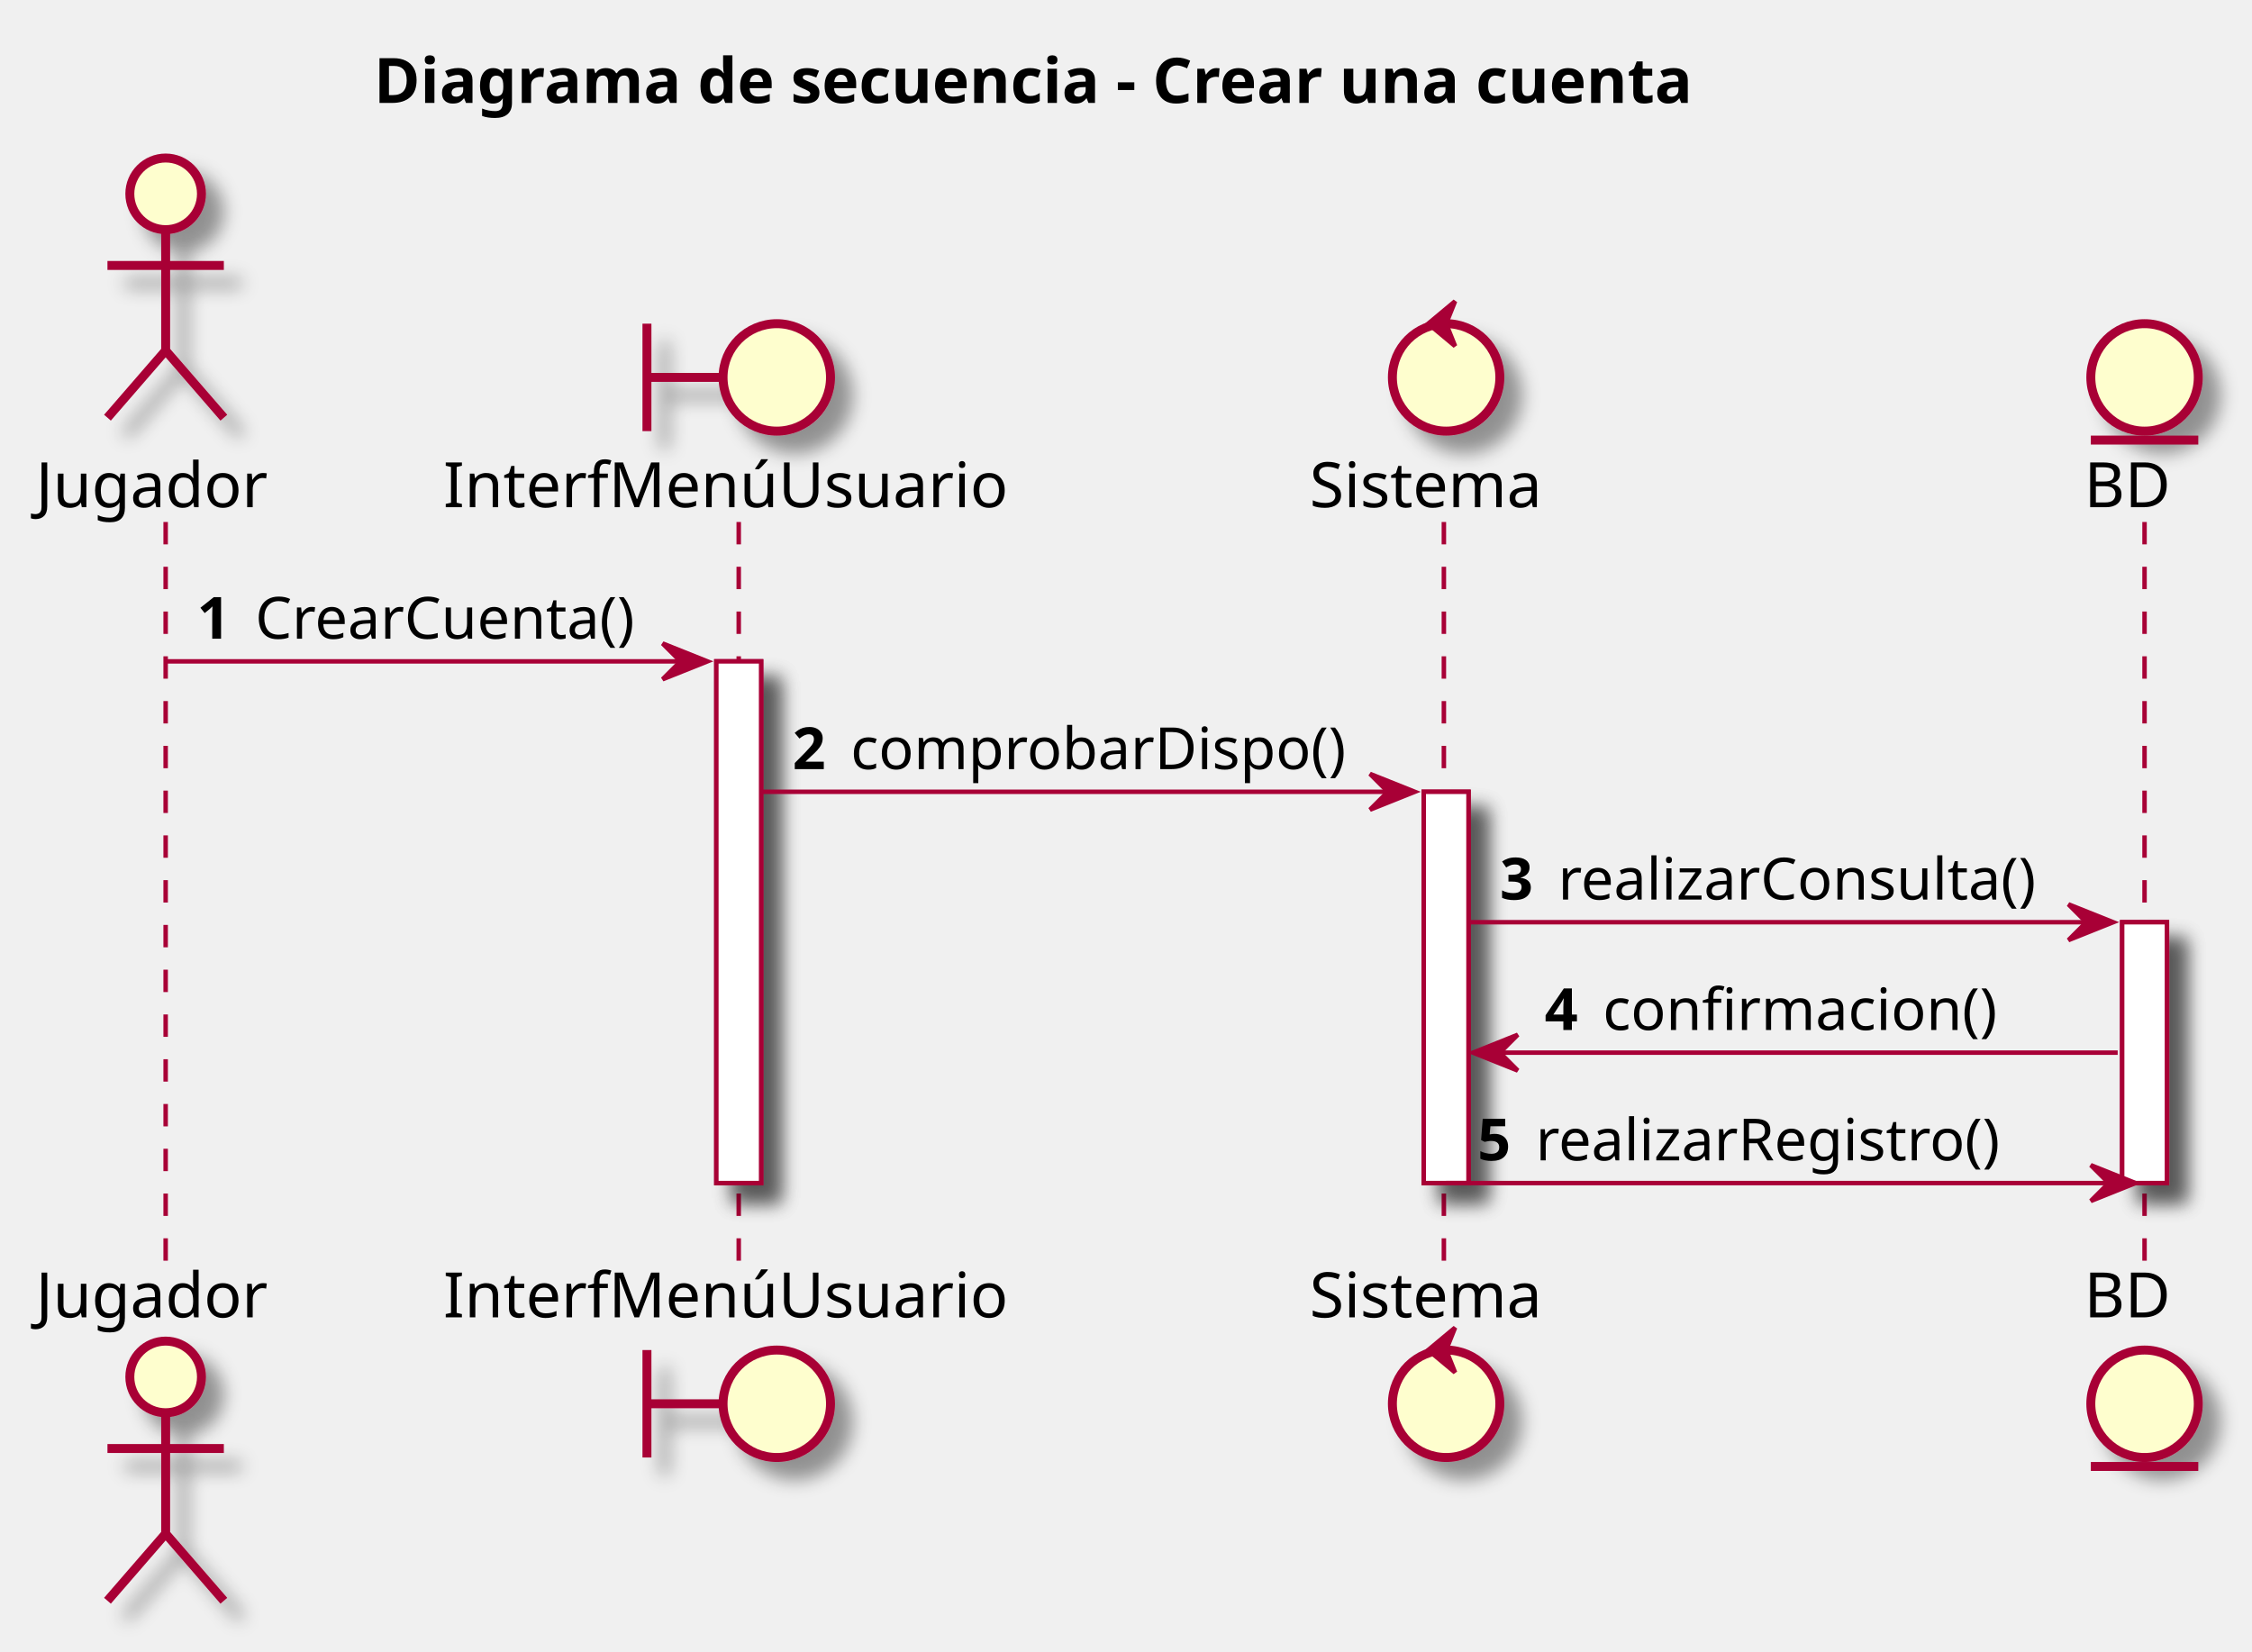
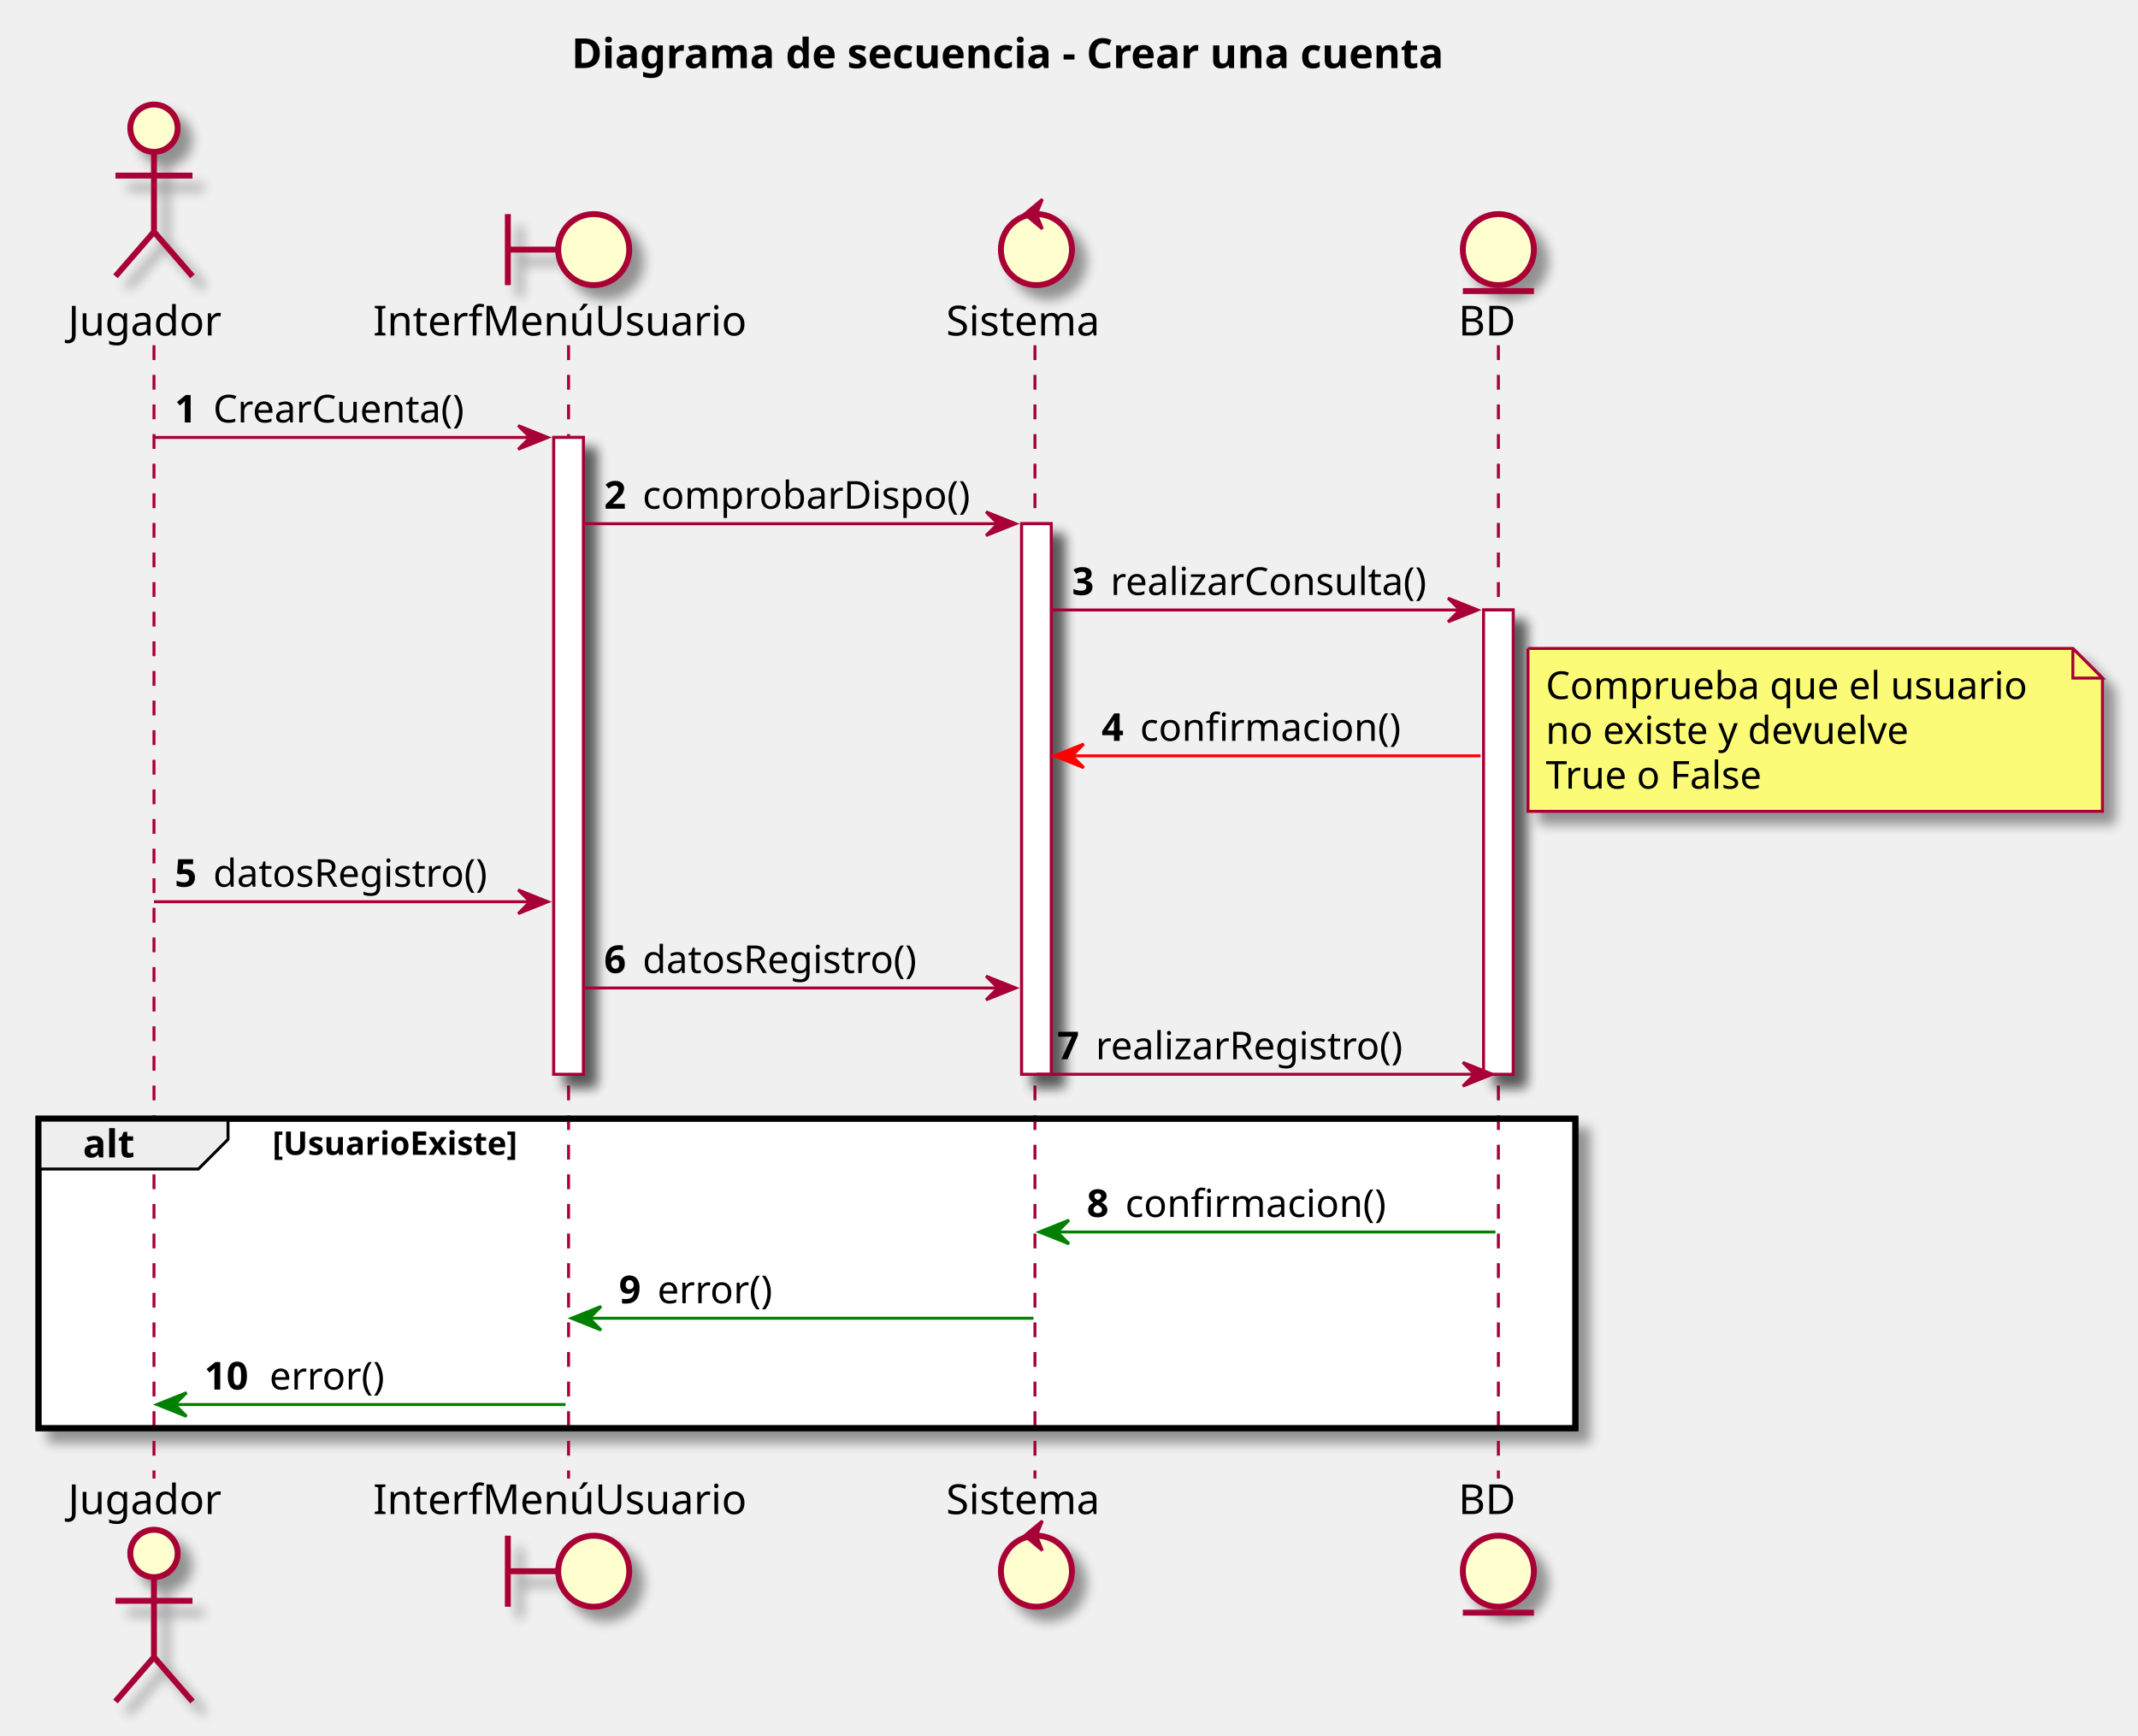
- <svg xmlns="http://www.w3.org/2000/svg" contentScriptType="application/ecmascript" contentStyleType="text/css" height="369px" preserveAspectRatio="none" style="width:503px;height:369px;" version="1.1" viewBox="0 0 503 369" width="503px" zoomAndPan="magnify">
+ <svg xmlns="http://www.w3.org/2000/svg" contentScriptType="application/ecmascript" contentStyleType="text/css" height="586px" preserveAspectRatio="none" style="width:722px;height:586px;" version="1.1" viewBox="0 0 722 586" width="722px" zoomAndPan="magnify">
  <defs>
-     <filter height="300%" id="f18g2nvlv697jk" width="300%" x="-1" y="-1">
+     <filter height="300%" id="f15r9troy65rla" width="300%" x="-1" y="-1">
      <feGaussianBlur result="blurOut" stdDeviation="2.0" />
      <feColorMatrix in="blurOut" result="blurOut2" type="matrix" values="0 0 0 0 0 0 0 0 0 0 0 0 0 0 0 0 0 0 .4 0" />
      <feOffset dx="4.0" dy="4.0" in="blurOut2" result="blurOut3" />
      <feBlend in="SourceGraphic" in2="blurOut3" mode="normal" />
    </filter>
  </defs>
  <g>
-     <text fill="#000000" font-family="sans-serif" font-size="14" font-weight="bold" lengthAdjust="spacingAndGlyphs" textLength="336" x="83.5" y="22.995">Diagrama de secuencia - Crear una cuenta</text>
-     <rect fill="#FFFFFF" filter="url(#f18g2nvlv697jk)" height="116.531" style="stroke: #A80036; stroke-width: 1.0;" width="10" x="160" y="147.727" />
-     <rect fill="#FFFFFF" filter="url(#f18g2nvlv697jk)" height="87.398" style="stroke: #A80036; stroke-width: 1.0;" width="10" x="318" y="176.859" />
-     <rect fill="#FFFFFF" filter="url(#f18g2nvlv697jk)" height="58.266" style="stroke: #A80036; stroke-width: 1.0;" width="10" x="474" y="205.992" />
-     <line style="stroke: #A80036; stroke-width: 1.0; stroke-dasharray: 5.0,5.0;" x1="37" x2="37" y1="116.594" y2="282.258" />
-     <line style="stroke: #A80036; stroke-width: 1.0; stroke-dasharray: 5.0,5.0;" x1="165" x2="165" y1="116.594" y2="282.258" />
-     <line style="stroke: #A80036; stroke-width: 1.0; stroke-dasharray: 5.0,5.0;" x1="322.5" x2="322.5" y1="116.594" y2="282.258" />
-     <line style="stroke: #A80036; stroke-width: 1.0; stroke-dasharray: 5.0,5.0;" x1="479" x2="479" y1="116.594" y2="282.258" />
-     <text fill="#000000" font-family="sans-serif" font-size="14" lengthAdjust="spacingAndGlyphs" textLength="52" x="8" y="113.292">Jugador</text>
-     <ellipse cx="37" cy="43.297" fill="#FEFECE" filter="url(#f18g2nvlv697jk)" rx="8" ry="8" style="stroke: #A80036; stroke-width: 2.0;" />
-     <path d="M37,51.297 L37,78.297 M24,59.297 L50,59.297 M37,78.297 L24,93.297 M37,78.297 L50,93.297 " fill="none" filter="url(#f18g2nvlv697jk)" style="stroke: #A80036; stroke-width: 2.0;" />
-     <text fill="#000000" font-family="sans-serif" font-size="14" lengthAdjust="spacingAndGlyphs" textLength="52" x="8" y="294.253">Jugador</text>
-     <ellipse cx="37" cy="307.555" fill="#FEFECE" filter="url(#f18g2nvlv697jk)" rx="8" ry="8" style="stroke: #A80036; stroke-width: 2.0;" />
-     <path d="M37,315.555 L37,342.555 M24,323.555 L50,323.555 M37,342.555 L24,357.555 M37,342.555 L50,357.555 " fill="none" filter="url(#f18g2nvlv697jk)" style="stroke: #A80036; stroke-width: 2.0;" />
-     <text fill="#000000" font-family="sans-serif" font-size="14" lengthAdjust="spacingAndGlyphs" textLength="126" x="99" y="113.292">InterfMenúUsuario</text>
-     <path d="M144.5,72.297 L144.5,96.297 M144.5,84.297 L161.5,84.297 " fill="none" filter="url(#f18g2nvlv697jk)" style="stroke: #A80036; stroke-width: 2.0;" />
-     <ellipse cx="173.5" cy="84.297" fill="#FEFECE" filter="url(#f18g2nvlv697jk)" rx="12" ry="12" style="stroke: #A80036; stroke-width: 2.0;" />
-     <text fill="#000000" font-family="sans-serif" font-size="14" lengthAdjust="spacingAndGlyphs" textLength="126" x="99" y="294.253">InterfMenúUsuario</text>
-     <path d="M144.5,301.555 L144.5,325.555 M144.5,313.555 L161.5,313.555 " fill="none" filter="url(#f18g2nvlv697jk)" style="stroke: #A80036; stroke-width: 2.0;" />
-     <ellipse cx="173.5" cy="313.555" fill="#FEFECE" filter="url(#f18g2nvlv697jk)" rx="12" ry="12" style="stroke: #A80036; stroke-width: 2.0;" />
-     <text fill="#000000" font-family="sans-serif" font-size="14" lengthAdjust="spacingAndGlyphs" textLength="55" x="292.5" y="113.292">Sistema</text>
-     <ellipse cx="323" cy="84.297" fill="#FEFECE" filter="url(#f18g2nvlv697jk)" rx="12" ry="12" style="stroke: #A80036; stroke-width: 2.0;" />
-     <polygon fill="#A80036" points="319,72.297,325,67.297,323,72.297,325,77.297,319,72.297" style="stroke: #A80036; stroke-width: 1.0;" />
-     <text fill="#000000" font-family="sans-serif" font-size="14" lengthAdjust="spacingAndGlyphs" textLength="55" x="292.5" y="294.253">Sistema</text>
-     <ellipse cx="323" cy="313.555" fill="#FEFECE" filter="url(#f18g2nvlv697jk)" rx="12" ry="12" style="stroke: #A80036; stroke-width: 2.0;" />
-     <polygon fill="#A80036" points="319,301.555,325,296.555,323,301.555,325,306.555,319,301.555" style="stroke: #A80036; stroke-width: 1.0;" />
-     <text fill="#000000" font-family="sans-serif" font-size="14" lengthAdjust="spacingAndGlyphs" textLength="21" x="465.5" y="113.292">BD</text>
-     <ellipse cx="479" cy="84.297" fill="#FEFECE" filter="url(#f18g2nvlv697jk)" rx="12" ry="12" style="stroke: #A80036; stroke-width: 2.0;" />
-     <line style="stroke: #A80036; stroke-width: 2.0;" x1="467" x2="491" y1="98.297" y2="98.297" />
-     <text fill="#000000" font-family="sans-serif" font-size="14" lengthAdjust="spacingAndGlyphs" textLength="21" x="465.5" y="294.253">BD</text>
-     <ellipse cx="479" cy="313.555" fill="#FEFECE" filter="url(#f18g2nvlv697jk)" rx="12" ry="12" style="stroke: #A80036; stroke-width: 2.0;" />
-     <line style="stroke: #A80036; stroke-width: 2.0;" x1="467" x2="491" y1="327.555" y2="327.555" />
-     <rect fill="#FFFFFF" filter="url(#f18g2nvlv697jk)" height="116.531" style="stroke: #A80036; stroke-width: 1.0;" width="10" x="160" y="147.727" />
-     <rect fill="#FFFFFF" filter="url(#f18g2nvlv697jk)" height="87.398" style="stroke: #A80036; stroke-width: 1.0;" width="10" x="318" y="176.859" />
-     <rect fill="#FFFFFF" filter="url(#f18g2nvlv697jk)" height="58.266" style="stroke: #A80036; stroke-width: 1.0;" width="10" x="474" y="205.992" />
-     <polygon fill="#A80036" points="148,143.727,158,147.727,148,151.727,152,147.727" style="stroke: #A80036; stroke-width: 1.0;" />
-     <line style="stroke: #A80036; stroke-width: 1.0;" x1="37" x2="154" y1="147.727" y2="147.727" />
-     <text fill="#000000" font-family="sans-serif" font-size="13" font-weight="bold" lengthAdjust="spacingAndGlyphs" textLength="9" x="44" y="142.661">1</text>
-     <text fill="#000000" font-family="sans-serif" font-size="13" lengthAdjust="spacingAndGlyphs" textLength="91" x="57" y="142.661">CrearCuenta()</text>
-     <polygon fill="#A80036" points="306,172.859,316,176.859,306,180.859,310,176.859" style="stroke: #A80036; stroke-width: 1.0;" />
-     <line style="stroke: #A80036; stroke-width: 1.0;" x1="170" x2="312" y1="176.859" y2="176.859" />
-     <text fill="#000000" font-family="sans-serif" font-size="13" font-weight="bold" lengthAdjust="spacingAndGlyphs" textLength="9" x="177" y="171.793">2</text>
-     <text fill="#000000" font-family="sans-serif" font-size="13" lengthAdjust="spacingAndGlyphs" textLength="116" x="190" y="171.793">comprobarDispo()</text>
-     <polygon fill="#A80036" points="462,201.992,472,205.992,462,209.992,466,205.992" style="stroke: #A80036; stroke-width: 1.0;" />
-     <line style="stroke: #A80036; stroke-width: 1.0;" x1="328" x2="468" y1="205.992" y2="205.992" />
-     <text fill="#000000" font-family="sans-serif" font-size="13" font-weight="bold" lengthAdjust="spacingAndGlyphs" textLength="9" x="335" y="200.926">3</text>
-     <text fill="#000000" font-family="sans-serif" font-size="13" lengthAdjust="spacingAndGlyphs" textLength="113" x="348" y="200.926">realizarConsulta()</text>
-     <polygon fill="#A80036" points="339,231.125,329,235.125,339,239.125,335,235.125" style="stroke: #A80036; stroke-width: 1.0;" />
-     <line style="stroke: #A80036; stroke-width: 1.0;" x1="333" x2="473" y1="235.125" y2="235.125" />
-     <text fill="#000000" font-family="sans-serif" font-size="13" font-weight="bold" lengthAdjust="spacingAndGlyphs" textLength="9" x="345" y="230.059">4</text>
-     <text fill="#000000" font-family="sans-serif" font-size="13" lengthAdjust="spacingAndGlyphs" textLength="92" x="358" y="230.059">confirmacion()</text>
-     <polygon fill="#A80036" points="467,260.258,477,264.258,467,268.258,471,264.258" style="stroke: #A80036; stroke-width: 1.0;" />
-     <line style="stroke: #A80036; stroke-width: 1.0;" x1="323" x2="473" y1="264.258" y2="264.258" />
-     <text fill="#000000" font-family="sans-serif" font-size="13" font-weight="bold" lengthAdjust="spacingAndGlyphs" textLength="9" x="330" y="259.192">5</text>
-     <text fill="#000000" font-family="sans-serif" font-size="13" lengthAdjust="spacingAndGlyphs" textLength="109" x="343" y="259.192">realizarRegistro()</text>
+     <text fill="#000000" font-family="sans-serif" font-size="14" font-weight="bold" lengthAdjust="spacingAndGlyphs" textLength="336" x="193" y="22.995">Diagrama de secuencia - Crear una cuenta</text>
+     <rect fill="#FFFFFF" filter="url(#f15r9troy65rla)" height="215.062" style="stroke: #A80036; stroke-width: 1.0;" width="10" x="187" y="147.727" />
+     <rect fill="#FFFFFF" filter="url(#f15r9troy65rla)" height="185.93" style="stroke: #A80036; stroke-width: 1.0;" width="10" x="345" y="176.859" />
+     <rect fill="#FFFFFF" filter="url(#f15r9troy65rla)" height="156.797" style="stroke: #A80036; stroke-width: 1.0;" width="10" x="501" y="205.992" />
+     <rect fill="#FFFFFF" filter="url(#f15r9troy65rla)" height="104.531" style="stroke: #000000; stroke-width: 2.0;" width="519" x="13" y="377.789" />
+     <line style="stroke: #A80036; stroke-width: 1.0; stroke-dasharray: 5.0,5.0;" x1="52" x2="52" y1="116.594" y2="499.32" />
+     <line style="stroke: #A80036; stroke-width: 1.0; stroke-dasharray: 5.0,5.0;" x1="192" x2="192" y1="116.594" y2="499.32" />
+     <line style="stroke: #A80036; stroke-width: 1.0; stroke-dasharray: 5.0,5.0;" x1="349.5" x2="349.5" y1="116.594" y2="499.32" />
+     <line style="stroke: #A80036; stroke-width: 1.0; stroke-dasharray: 5.0,5.0;" x1="506" x2="506" y1="116.594" y2="499.32" />
+     <text fill="#000000" font-family="sans-serif" font-size="14" lengthAdjust="spacingAndGlyphs" textLength="52" x="23" y="113.292">Jugador</text>
+     <ellipse cx="52" cy="43.297" fill="#FEFECE" filter="url(#f15r9troy65rla)" rx="8" ry="8" style="stroke: #A80036; stroke-width: 2.0;" />
+     <path d="M52,51.297 L52,78.297 M39,59.297 L65,59.297 M52,78.297 L39,93.297 M52,78.297 L65,93.297 " fill="none" filter="url(#f15r9troy65rla)" style="stroke: #A80036; stroke-width: 2.0;" />
+     <text fill="#000000" font-family="sans-serif" font-size="14" lengthAdjust="spacingAndGlyphs" textLength="52" x="23" y="511.315">Jugador</text>
+     <ellipse cx="52" cy="524.617" fill="#FEFECE" filter="url(#f15r9troy65rla)" rx="8" ry="8" style="stroke: #A80036; stroke-width: 2.0;" />
+     <path d="M52,532.617 L52,559.617 M39,540.617 L65,540.617 M52,559.617 L39,574.617 M52,559.617 L65,574.617 " fill="none" filter="url(#f15r9troy65rla)" style="stroke: #A80036; stroke-width: 2.0;" />
+     <text fill="#000000" font-family="sans-serif" font-size="14" lengthAdjust="spacingAndGlyphs" textLength="126" x="126" y="113.292">InterfMenúUsuario</text>
+     <path d="M171.5,72.297 L171.5,96.297 M171.5,84.297 L188.5,84.297 " fill="none" filter="url(#f15r9troy65rla)" style="stroke: #A80036; stroke-width: 2.0;" />
+     <ellipse cx="200.5" cy="84.297" fill="#FEFECE" filter="url(#f15r9troy65rla)" rx="12" ry="12" style="stroke: #A80036; stroke-width: 2.0;" />
+     <text fill="#000000" font-family="sans-serif" font-size="14" lengthAdjust="spacingAndGlyphs" textLength="126" x="126" y="511.315">InterfMenúUsuario</text>
+     <path d="M171.5,518.617 L171.5,542.617 M171.5,530.617 L188.5,530.617 " fill="none" filter="url(#f15r9troy65rla)" style="stroke: #A80036; stroke-width: 2.0;" />
+     <ellipse cx="200.5" cy="530.617" fill="#FEFECE" filter="url(#f15r9troy65rla)" rx="12" ry="12" style="stroke: #A80036; stroke-width: 2.0;" />
+     <text fill="#000000" font-family="sans-serif" font-size="14" lengthAdjust="spacingAndGlyphs" textLength="55" x="319.5" y="113.292">Sistema</text>
+     <ellipse cx="350" cy="84.297" fill="#FEFECE" filter="url(#f15r9troy65rla)" rx="12" ry="12" style="stroke: #A80036; stroke-width: 2.0;" />
+     <polygon fill="#A80036" points="346,72.297,352,67.297,350,72.297,352,77.297,346,72.297" style="stroke: #A80036; stroke-width: 1.0;" />
+     <text fill="#000000" font-family="sans-serif" font-size="14" lengthAdjust="spacingAndGlyphs" textLength="55" x="319.5" y="511.315">Sistema</text>
+     <ellipse cx="350" cy="530.617" fill="#FEFECE" filter="url(#f15r9troy65rla)" rx="12" ry="12" style="stroke: #A80036; stroke-width: 2.0;" />
+     <polygon fill="#A80036" points="346,518.617,352,513.617,350,518.617,352,523.617,346,518.617" style="stroke: #A80036; stroke-width: 1.0;" />
+     <text fill="#000000" font-family="sans-serif" font-size="14" lengthAdjust="spacingAndGlyphs" textLength="21" x="492.5" y="113.292">BD</text>
+     <ellipse cx="506" cy="84.297" fill="#FEFECE" filter="url(#f15r9troy65rla)" rx="12" ry="12" style="stroke: #A80036; stroke-width: 2.0;" />
+     <line style="stroke: #A80036; stroke-width: 2.0;" x1="494" x2="518" y1="98.297" y2="98.297" />
+     <text fill="#000000" font-family="sans-serif" font-size="14" lengthAdjust="spacingAndGlyphs" textLength="21" x="492.5" y="511.315">BD</text>
+     <ellipse cx="506" cy="530.617" fill="#FEFECE" filter="url(#f15r9troy65rla)" rx="12" ry="12" style="stroke: #A80036; stroke-width: 2.0;" />
+     <line style="stroke: #A80036; stroke-width: 2.0;" x1="494" x2="518" y1="544.617" y2="544.617" />
+     <rect fill="#FFFFFF" filter="url(#f15r9troy65rla)" height="215.062" style="stroke: #A80036; stroke-width: 1.0;" width="10" x="187" y="147.727" />
+     <rect fill="#FFFFFF" filter="url(#f15r9troy65rla)" height="185.93" style="stroke: #A80036; stroke-width: 1.0;" width="10" x="345" y="176.859" />
+     <rect fill="#FFFFFF" filter="url(#f15r9troy65rla)" height="156.797" style="stroke: #A80036; stroke-width: 1.0;" width="10" x="501" y="205.992" />
+     <polygon fill="#A80036" points="175,143.727,185,147.727,175,151.727,179,147.727" style="stroke: #A80036; stroke-width: 1.0;" />
+     <line style="stroke: #A80036; stroke-width: 1.0;" x1="52" x2="181" y1="147.727" y2="147.727" />
+     <text fill="#000000" font-family="sans-serif" font-size="13" font-weight="bold" lengthAdjust="spacingAndGlyphs" textLength="9" x="59" y="142.661">1</text>
+     <text fill="#000000" font-family="sans-serif" font-size="13" lengthAdjust="spacingAndGlyphs" textLength="91" x="72" y="142.661">CrearCuenta()</text>
+     <polygon fill="#A80036" points="333,172.859,343,176.859,333,180.859,337,176.859" style="stroke: #A80036; stroke-width: 1.0;" />
+     <line style="stroke: #A80036; stroke-width: 1.0;" x1="197" x2="339" y1="176.859" y2="176.859" />
+     <text fill="#000000" font-family="sans-serif" font-size="13" font-weight="bold" lengthAdjust="spacingAndGlyphs" textLength="9" x="204" y="171.793">2</text>
+     <text fill="#000000" font-family="sans-serif" font-size="13" lengthAdjust="spacingAndGlyphs" textLength="116" x="217" y="171.793">comprobarDispo()</text>
+     <polygon fill="#A80036" points="489,201.992,499,205.992,489,209.992,493,205.992" style="stroke: #A80036; stroke-width: 1.0;" />
+     <line style="stroke: #A80036; stroke-width: 1.0;" x1="355" x2="495" y1="205.992" y2="205.992" />
+     <text fill="#000000" font-family="sans-serif" font-size="13" font-weight="bold" lengthAdjust="spacingAndGlyphs" textLength="9" x="362" y="200.926">3</text>
+     <text fill="#000000" font-family="sans-serif" font-size="13" lengthAdjust="spacingAndGlyphs" textLength="113" x="375" y="200.926">realizarConsulta()</text>
+     <polygon fill="#FF0000" points="366,251.258,356,255.258,366,259.258,362,255.258" style="stroke: #FF0000; stroke-width: 1.0;" />
+     <line style="stroke: #FF0000; stroke-width: 1.0;" x1="360" x2="500" y1="255.258" y2="255.258" />
+     <text fill="#000000" font-family="sans-serif" font-size="13" font-weight="bold" lengthAdjust="spacingAndGlyphs" textLength="9" x="372" y="250.192">4</text>
+     <text fill="#000000" font-family="sans-serif" font-size="13" lengthAdjust="spacingAndGlyphs" textLength="92" x="385" y="250.192">confirmacion()</text>
+     <path d="M516,218.992 L516,273.992 L710,273.992 L710,228.992 L700,218.992 L516,218.992 " fill="#FBFB77" filter="url(#f15r9troy65rla)" style="stroke: #A80036; stroke-width: 1.0;" />
+     <path d="M700,218.992 L700,228.992 L710,228.992 L700,218.992 " fill="#FBFB77" style="stroke: #A80036; stroke-width: 1.0;" />
+     <text fill="#000000" font-family="sans-serif" font-size="13" lengthAdjust="spacingAndGlyphs" textLength="169" x="522" y="236.059">Comprueba que el usuario</text>
+     <text fill="#000000" font-family="sans-serif" font-size="13" lengthAdjust="spacingAndGlyphs" textLength="130" x="522" y="251.192">no existe y devuelve</text>
+     <text fill="#000000" font-family="sans-serif" font-size="13" lengthAdjust="spacingAndGlyphs" textLength="77" x="522" y="266.325">True o False</text>
+     <polygon fill="#A80036" points="175,300.523,185,304.523,175,308.523,179,304.523" style="stroke: #A80036; stroke-width: 1.0;" />
+     <line style="stroke: #A80036; stroke-width: 1.0;" x1="52" x2="181" y1="304.523" y2="304.523" />
+     <text fill="#000000" font-family="sans-serif" font-size="13" font-weight="bold" lengthAdjust="spacingAndGlyphs" textLength="9" x="59" y="299.457">5</text>
+     <text fill="#000000" font-family="sans-serif" font-size="13" lengthAdjust="spacingAndGlyphs" textLength="98" x="72" y="299.457">datosRegistro()</text>
+     <polygon fill="#A80036" points="333,329.656,343,333.656,333,337.656,337,333.656" style="stroke: #A80036; stroke-width: 1.0;" />
+     <line style="stroke: #A80036; stroke-width: 1.0;" x1="197" x2="339" y1="333.656" y2="333.656" />
+     <text fill="#000000" font-family="sans-serif" font-size="13" font-weight="bold" lengthAdjust="spacingAndGlyphs" textLength="9" x="204" y="328.59">6</text>
+     <text fill="#000000" font-family="sans-serif" font-size="13" lengthAdjust="spacingAndGlyphs" textLength="98" x="217" y="328.59">datosRegistro()</text>
+     <polygon fill="#A80036" points="494,358.789,504,362.789,494,366.789,498,362.789" style="stroke: #A80036; stroke-width: 1.0;" />
+     <line style="stroke: #A80036; stroke-width: 1.0;" x1="350" x2="500" y1="362.789" y2="362.789" />
+     <text fill="#000000" font-family="sans-serif" font-size="13" font-weight="bold" lengthAdjust="spacingAndGlyphs" textLength="9" x="357" y="357.723">7</text>
+     <text fill="#000000" font-family="sans-serif" font-size="13" lengthAdjust="spacingAndGlyphs" textLength="109" x="370" y="357.723">realizarRegistro()</text>
+     <path d="M13,377.789 L77,377.789 L77,384.789 L67,394.789 L13,394.789 L13,377.789 " fill="#EEEEEE" style="stroke: #000000; stroke-width: 1.0;" />
+     <rect fill="none" height="104.531" style="stroke: #000000; stroke-width: 2.0;" width="519" x="13" y="377.789" />
+     <text fill="#000000" font-family="sans-serif" font-size="13" font-weight="bold" lengthAdjust="spacingAndGlyphs" textLength="19" x="28" y="390.856">alt</text>
+     <text fill="#000000" font-family="sans-serif" font-size="11" font-weight="bold" lengthAdjust="spacingAndGlyphs" textLength="98" x="92" y="390">[UsuarioExiste]</text>
+     <polygon fill="#008000" points="361,412.055,351,416.055,361,420.055,357,416.055" style="stroke: #008000; stroke-width: 1.0;" />
+     <line style="stroke: #008000; stroke-width: 1.0;" x1="355" x2="505" y1="416.055" y2="416.055" />
+     <text fill="#000000" font-family="sans-serif" font-size="13" font-weight="bold" lengthAdjust="spacingAndGlyphs" textLength="9" x="367" y="410.989">8</text>
+     <text fill="#000000" font-family="sans-serif" font-size="13" lengthAdjust="spacingAndGlyphs" textLength="92" x="380" y="410.989">confirmacion()</text>
+     <polygon fill="#008000" points="203,441.188,193,445.188,203,449.188,199,445.188" style="stroke: #008000; stroke-width: 1.0;" />
+     <line style="stroke: #008000; stroke-width: 1.0;" x1="197" x2="349" y1="445.188" y2="445.188" />
+     <text fill="#000000" font-family="sans-serif" font-size="13" font-weight="bold" lengthAdjust="spacingAndGlyphs" textLength="9" x="209" y="440.122">9</text>
+     <text fill="#000000" font-family="sans-serif" font-size="13" lengthAdjust="spacingAndGlyphs" textLength="41" x="222" y="440.122">error()</text>
+     <polygon fill="#008000" points="63,470.32,53,474.32,63,478.32,59,474.32" style="stroke: #008000; stroke-width: 1.0;" />
+     <line style="stroke: #008000; stroke-width: 1.0;" x1="57" x2="191" y1="474.32" y2="474.32" />
+     <text fill="#000000" font-family="sans-serif" font-size="13" font-weight="bold" lengthAdjust="spacingAndGlyphs" textLength="18" x="69" y="469.254">10</text>
+     <text fill="#000000" font-family="sans-serif" font-size="13" lengthAdjust="spacingAndGlyphs" textLength="41" x="91" y="469.254">error()</text>
  </g>
</svg>
